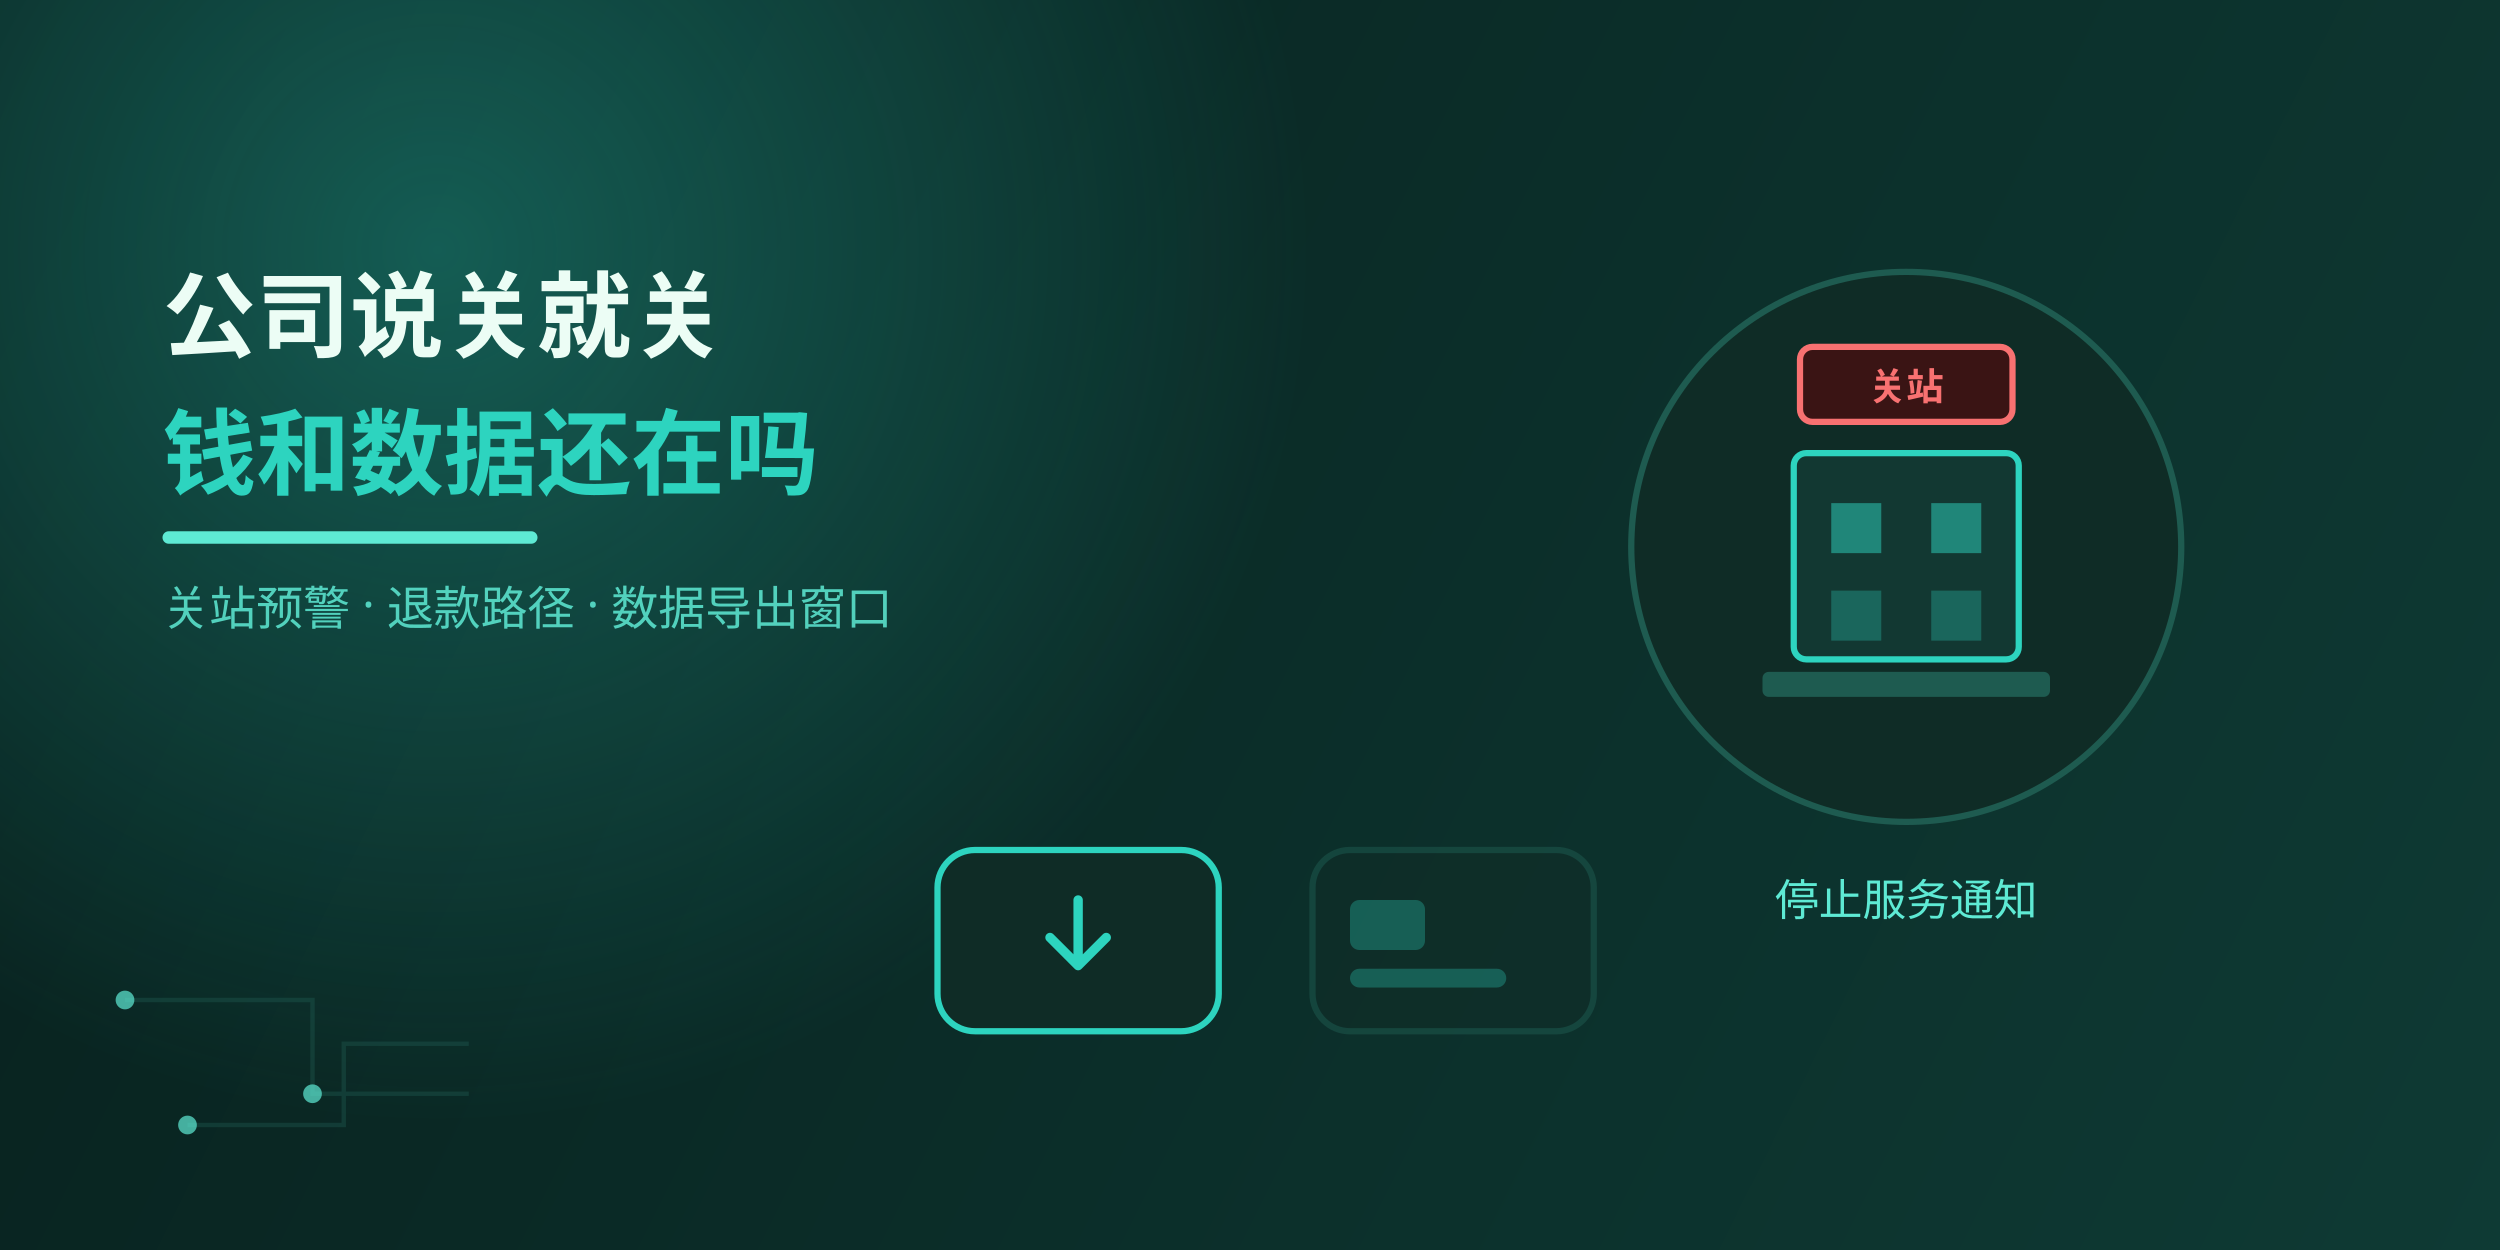
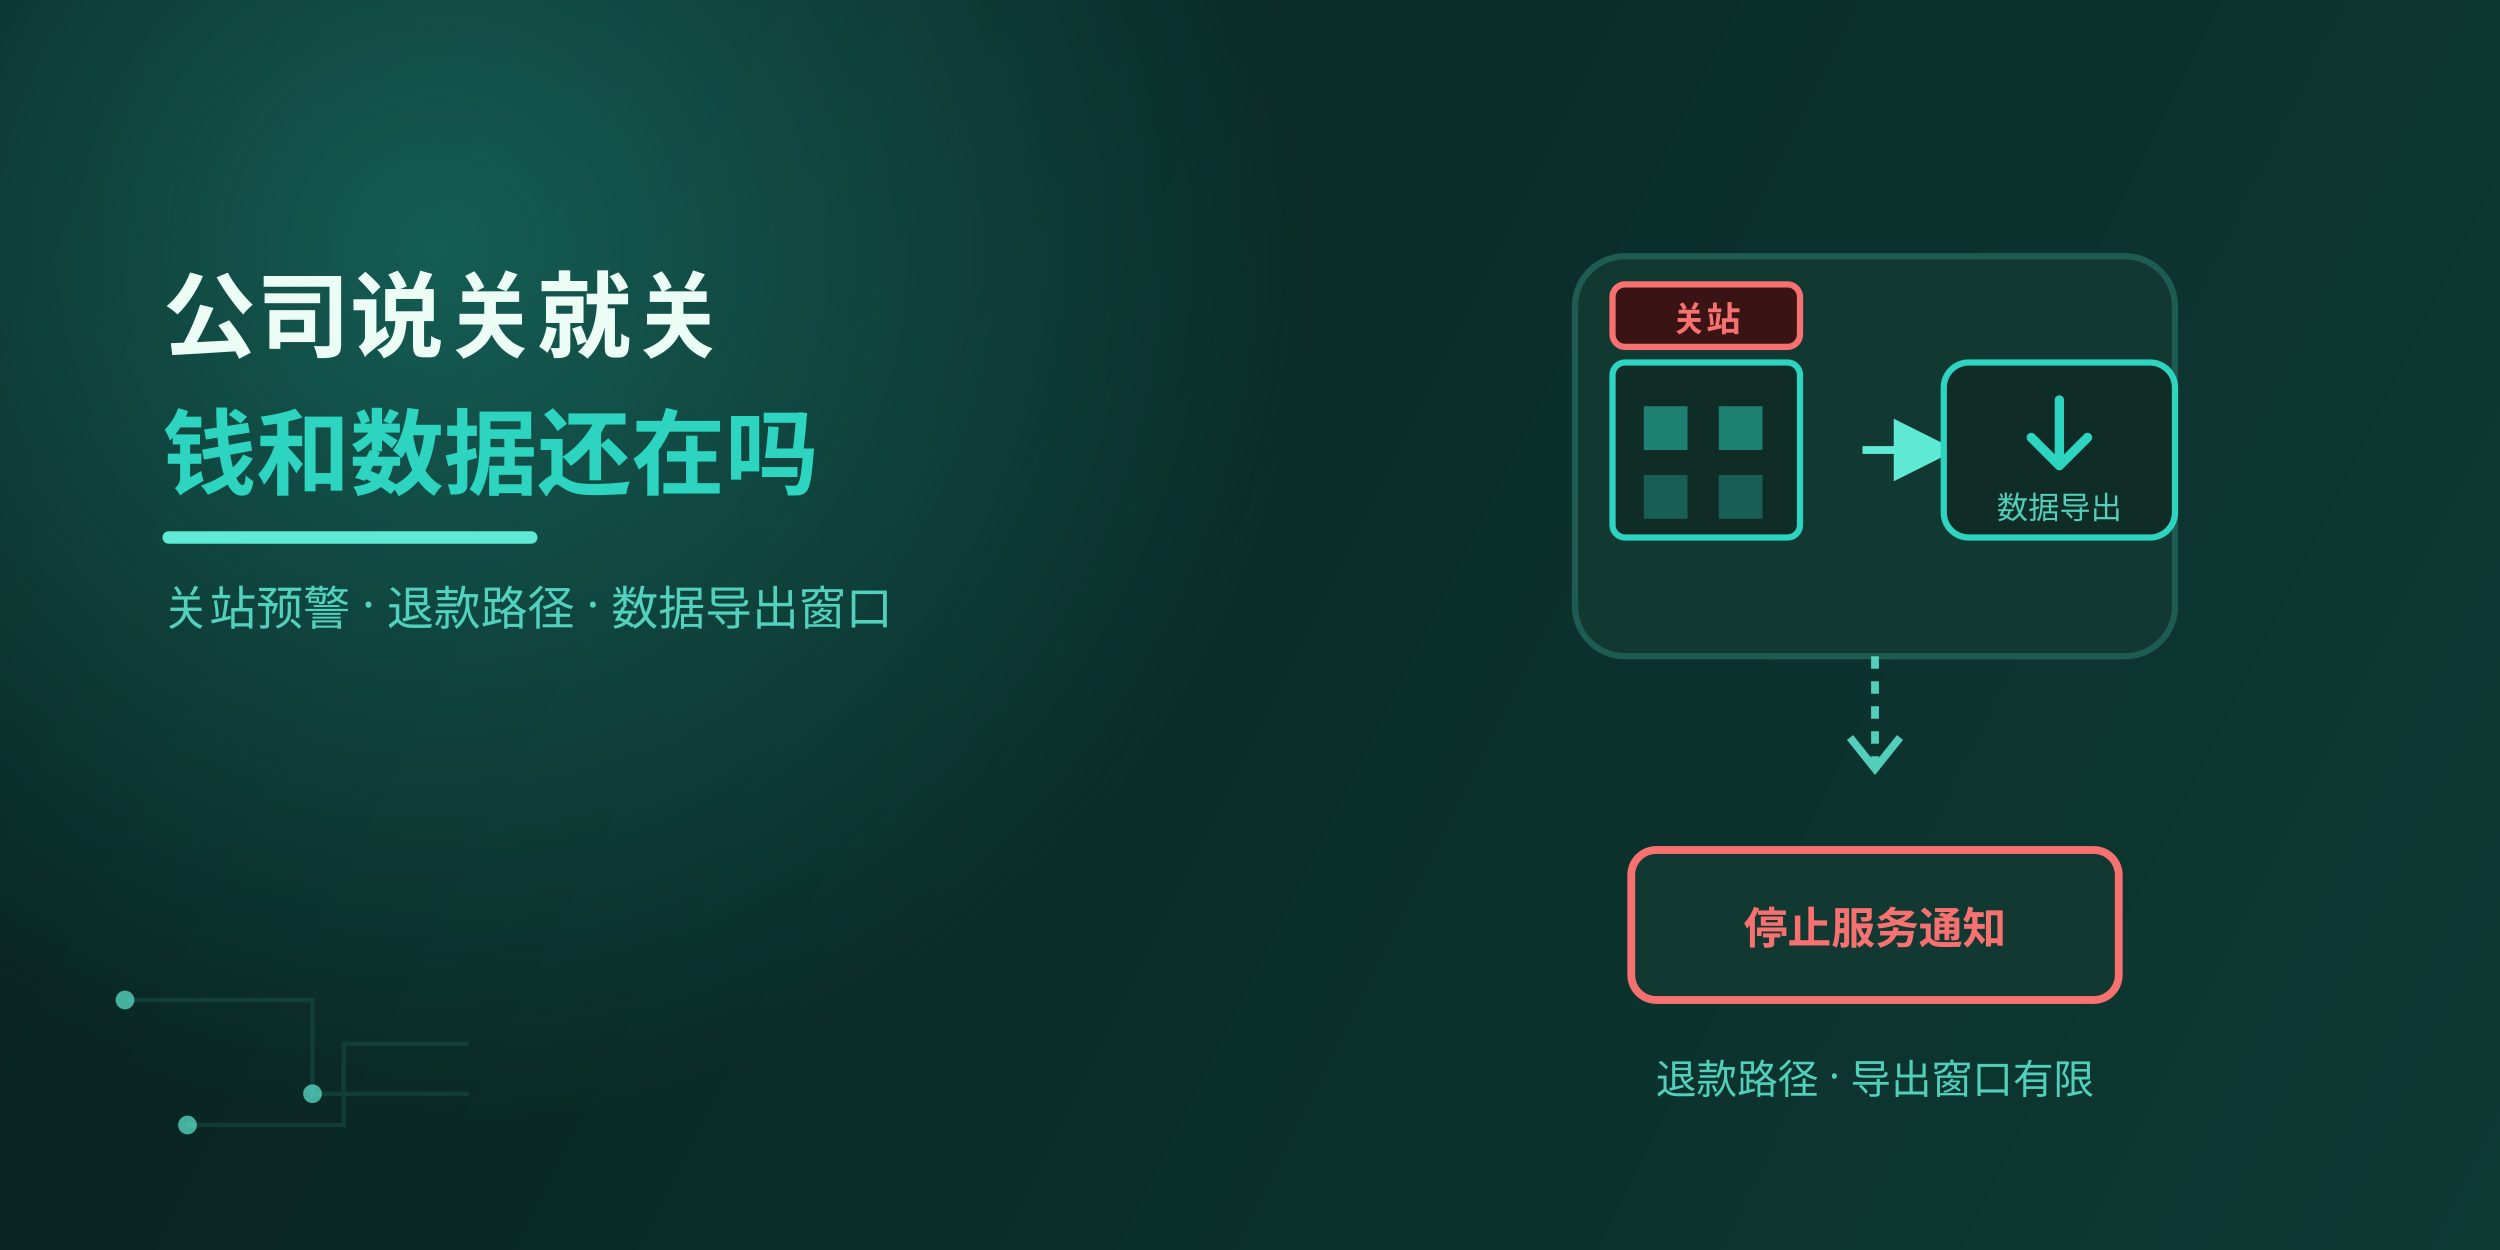
<svg xmlns="http://www.w3.org/2000/svg" viewBox="0 0 800 400" role="img" aria-label="AI 创业公司关站：订阅费退款与数据导出封面图">
  <defs>
    <linearGradient id="bgGradSsd" x1="0" y1="0" x2="800" y2="400" gradientUnits="userSpaceOnUse">
      <stop offset="0" stop-color="#08201d" />
      <stop offset="1" stop-color="#0e3a34" />
    </linearGradient>
    <radialGradient id="glowSsd" cx="140" cy="80" r="280" gradientUnits="userSpaceOnUse">
      <stop offset="0" stop-color="#2dd4bf" stop-opacity="0.32" />
      <stop offset="1" stop-color="#2dd4bf" stop-opacity="0" />
    </radialGradient>
  </defs>
  <rect width="800" height="400" fill="url(#bgGradSsd)" />
  <rect width="800" height="400" fill="url(#glowSsd)" />
  <g stroke="#1e5b50" stroke-width="1.4" opacity="0.4" fill="none">
    <path d="M40 320 h60 v30 h50" />
    <path d="M60 360 h50 v-26 h40" />
  </g>
  <g fill="#5eead4" opacity="0.7">
    <circle cx="40" cy="320" r="3" />
    <circle cx="100" cy="350" r="3" />
    <circle cx="60" cy="360" r="3" />
  </g>
  <text x="52" y="112" font-family="'PingFang SC','Microsoft YaHei',sans-serif" font-size="30" font-weight="700" fill="#ecfdf5">公司说关就关</text>
  <text x="52" y="156" font-family="'PingFang SC','Microsoft YaHei',sans-serif" font-size="30" font-weight="700" fill="#2dd4bf">钱和数据还在吗</text>
  <rect x="52" y="170" width="120" height="4" rx="2" fill="#5eead4" />
  <text x="52" y="200" font-family="'PingFang SC','Microsoft YaHei',sans-serif" font-size="15" font-weight="400" fill="#5eead4" opacity="0.85">关站预警 · 退款路径 · 数据导出窗口</text>
-   <g transform="translate(610,175)">
-     <circle r="88" fill="#0f2c26" stroke="#1e5b50" stroke-width="2" />
-     <rect x="-36" y="-30" width="72" height="66" rx="4" fill="#123832" stroke="#2dd4bf" stroke-width="2" />
-     <rect x="-24" y="-14" width="16" height="16" fill="#2dd4bf" opacity="0.5" />
-     <rect x="8" y="-14" width="16" height="16" fill="#2dd4bf" opacity="0.5" />
-     <rect x="-24" y="14" width="16" height="16" fill="#2dd4bf" opacity="0.3" />
-     <rect x="8" y="14" width="16" height="16" fill="#2dd4bf" opacity="0.3" />
-     <rect x="-46" y="40" width="92" height="8" rx="2" fill="#1e5b50" />
-     <g transform="translate(0,-52)">
-       <rect x="-34" y="-12" width="68" height="24" rx="4" fill="#3a1414" stroke="#f87171" stroke-width="2" />
-       <text x="0" y="5" text-anchor="middle" font-family="'PingFang SC','Microsoft YaHei',sans-serif" font-size="12" font-weight="700" fill="#f87171">关站</text>
+   <g transform="translate(600,146)">
+     <rect x="-96" y="-64" width="192" height="128" rx="16" fill="#123832" stroke="#1e5b50" stroke-width="2" />
+     <rect x="-84" y="-30" width="60" height="56" rx="4" fill="#0f2c26" stroke="#2dd4bf" stroke-width="2" />
+     <rect x="-74" y="-16" width="14" height="14" fill="#2dd4bf" opacity="0.5" />
+     <rect x="-50" y="-16" width="14" height="14" fill="#2dd4bf" opacity="0.5" />
+     <rect x="-74" y="6" width="14" height="14" fill="#2dd4bf" opacity="0.3" />
+     <rect x="-50" y="6" width="14" height="14" fill="#2dd4bf" opacity="0.3" />
+     <g transform="translate(-54,-44)">
+       <rect x="-30" y="-11" width="60" height="20" rx="4" fill="#3a1414" stroke="#f87171" stroke-width="2" />
+       <text x="0" y="4" text-anchor="middle" font-family="'PingFang SC','Microsoft YaHei',sans-serif" font-size="11" font-weight="700" fill="#f87171">关站</text>
    </g>
-     <text x="0" y="118" text-anchor="middle" font-family="'PingFang SC','Microsoft YaHei',sans-serif" font-size="14" fill="#5eead4">停止服务通知</text>
+     <path d="M-4 -2 h20" stroke="#5eead4" stroke-width="2.5" marker-end="url(#arrowExport)" />
+     <rect x="22" y="-30" width="74" height="56" rx="8" fill="#0f2c26" stroke="#2dd4bf" stroke-width="2" />
+     <path d="M59 -18 v20 M50 -6 l9 9 9-9" stroke="#2dd4bf" stroke-width="3" fill="none" stroke-linecap="round" stroke-linejoin="round" />
+     <text x="59" y="20" text-anchor="middle" font-family="'PingFang SC','Microsoft YaHei',sans-serif" font-size="10" fill="#5eead4" opacity="0.85">数据导出</text>
  </g>
-   <g>
-     <rect x="300" y="272" width="90" height="58" rx="12" fill="#0f2c26" stroke="#2dd4bf" stroke-width="2" />
-     <path d="M345 288 v20 M336 300 l9 9 9-9" stroke="#2dd4bf" stroke-width="3" fill="none" stroke-linecap="round" stroke-linejoin="round" />
-     <rect x="420" y="272" width="90" height="58" rx="12" fill="#0f2c26" stroke="#1e5b50" stroke-width="2" opacity="0.5" />
-     <rect x="432" y="288" width="24" height="16" rx="3" fill="#2dd4bf" opacity="0.3" />
-     <rect x="432" y="310" width="50" height="6" rx="3" fill="#2dd4bf" opacity="0.3" />
+   <defs>
+     <marker id="arrowExport" markerWidth="8" markerHeight="8" refX="4" refY="4" orient="auto">
+       <path d="M0 0 L8 4 L0 8 Z" fill="#5eead4" />
+     </marker>
+   </defs>
+   <g stroke="#5eead4" stroke-width="2.5" fill="none" opacity="0.85">
+     <path d="M600 210 v34" stroke-dasharray="4 4" />
+     <path d="M592 236 l8 10 l8 -10" fill="none" />
  </g>
+   <g transform="translate(600,296)">
+     <rect x="-78" y="-24" width="156" height="48" rx="8" fill="#123832" stroke="#f87171" stroke-width="2.5" />
+     <text x="0" y="6" text-anchor="middle" font-family="'PingFang SC','Microsoft YaHei',sans-serif" font-size="14" fill="#f87171" font-weight="700">停止服务通知</text>
+   </g>
+   <text x="600" y="350" text-anchor="middle" font-family="'PingFang SC','Microsoft YaHei',sans-serif" font-size="13" fill="#5eead4" opacity="0.85">退款路径 · 导出窗口有限</text>
</svg>
